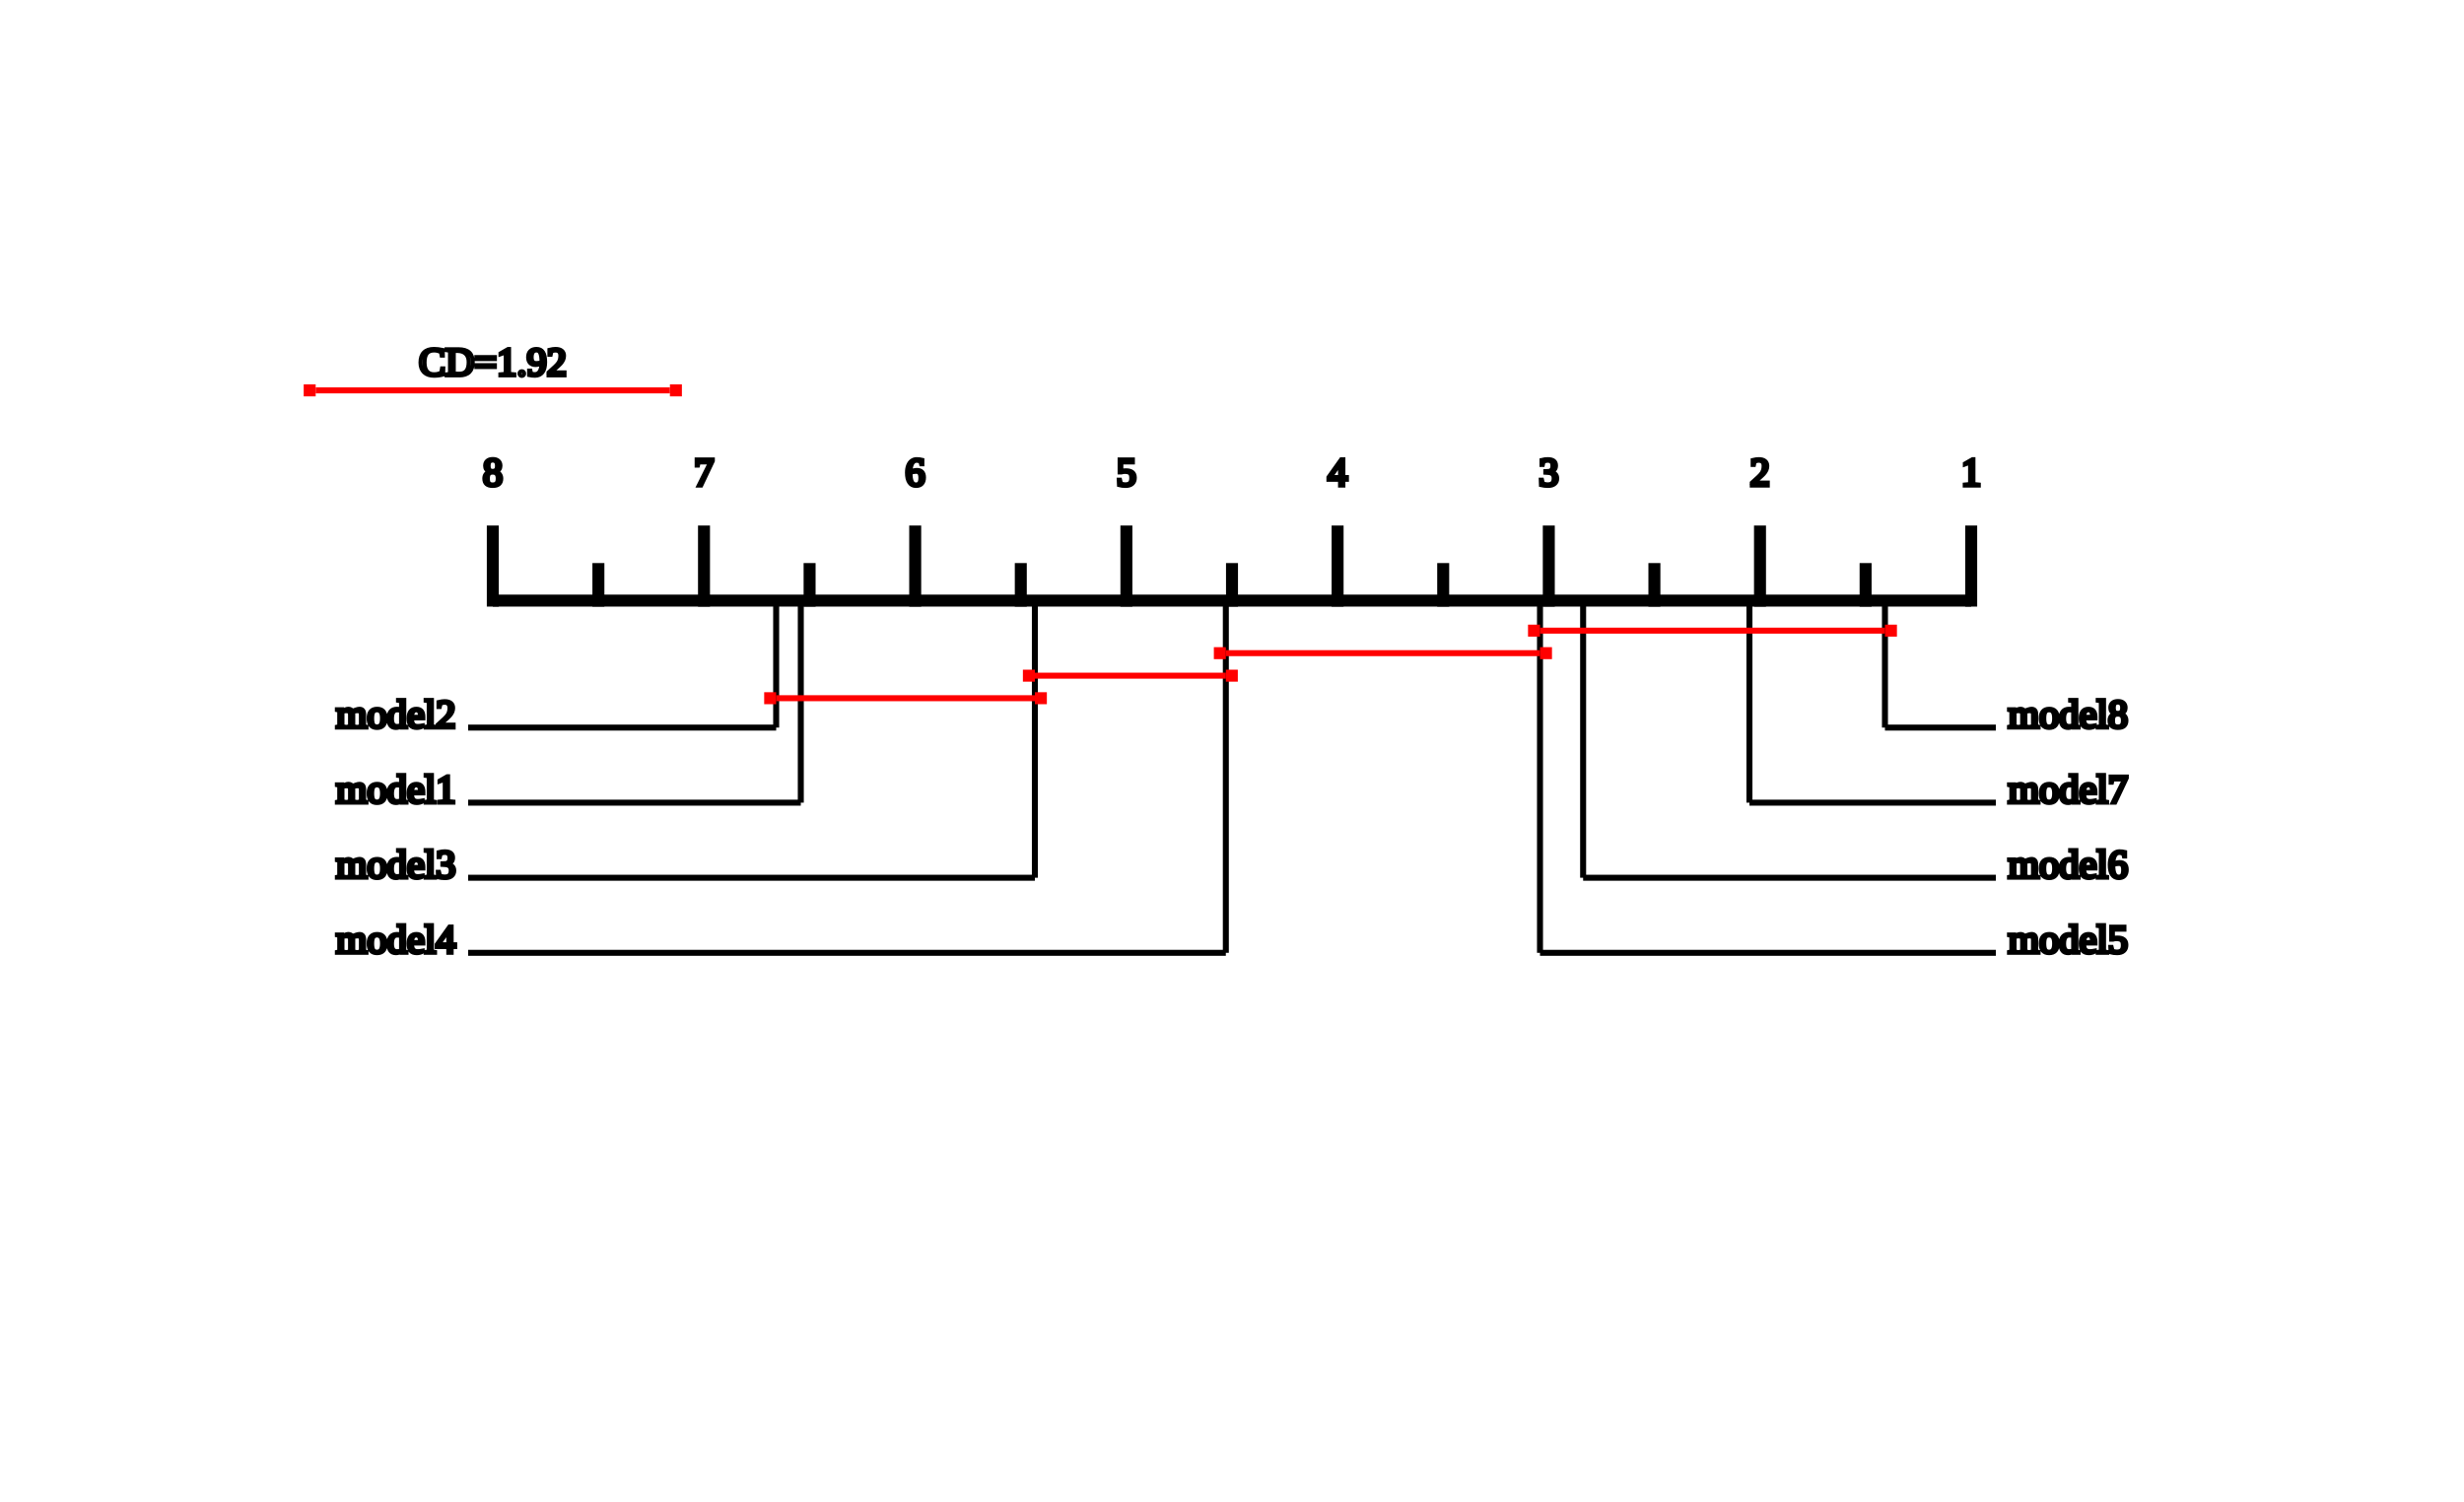
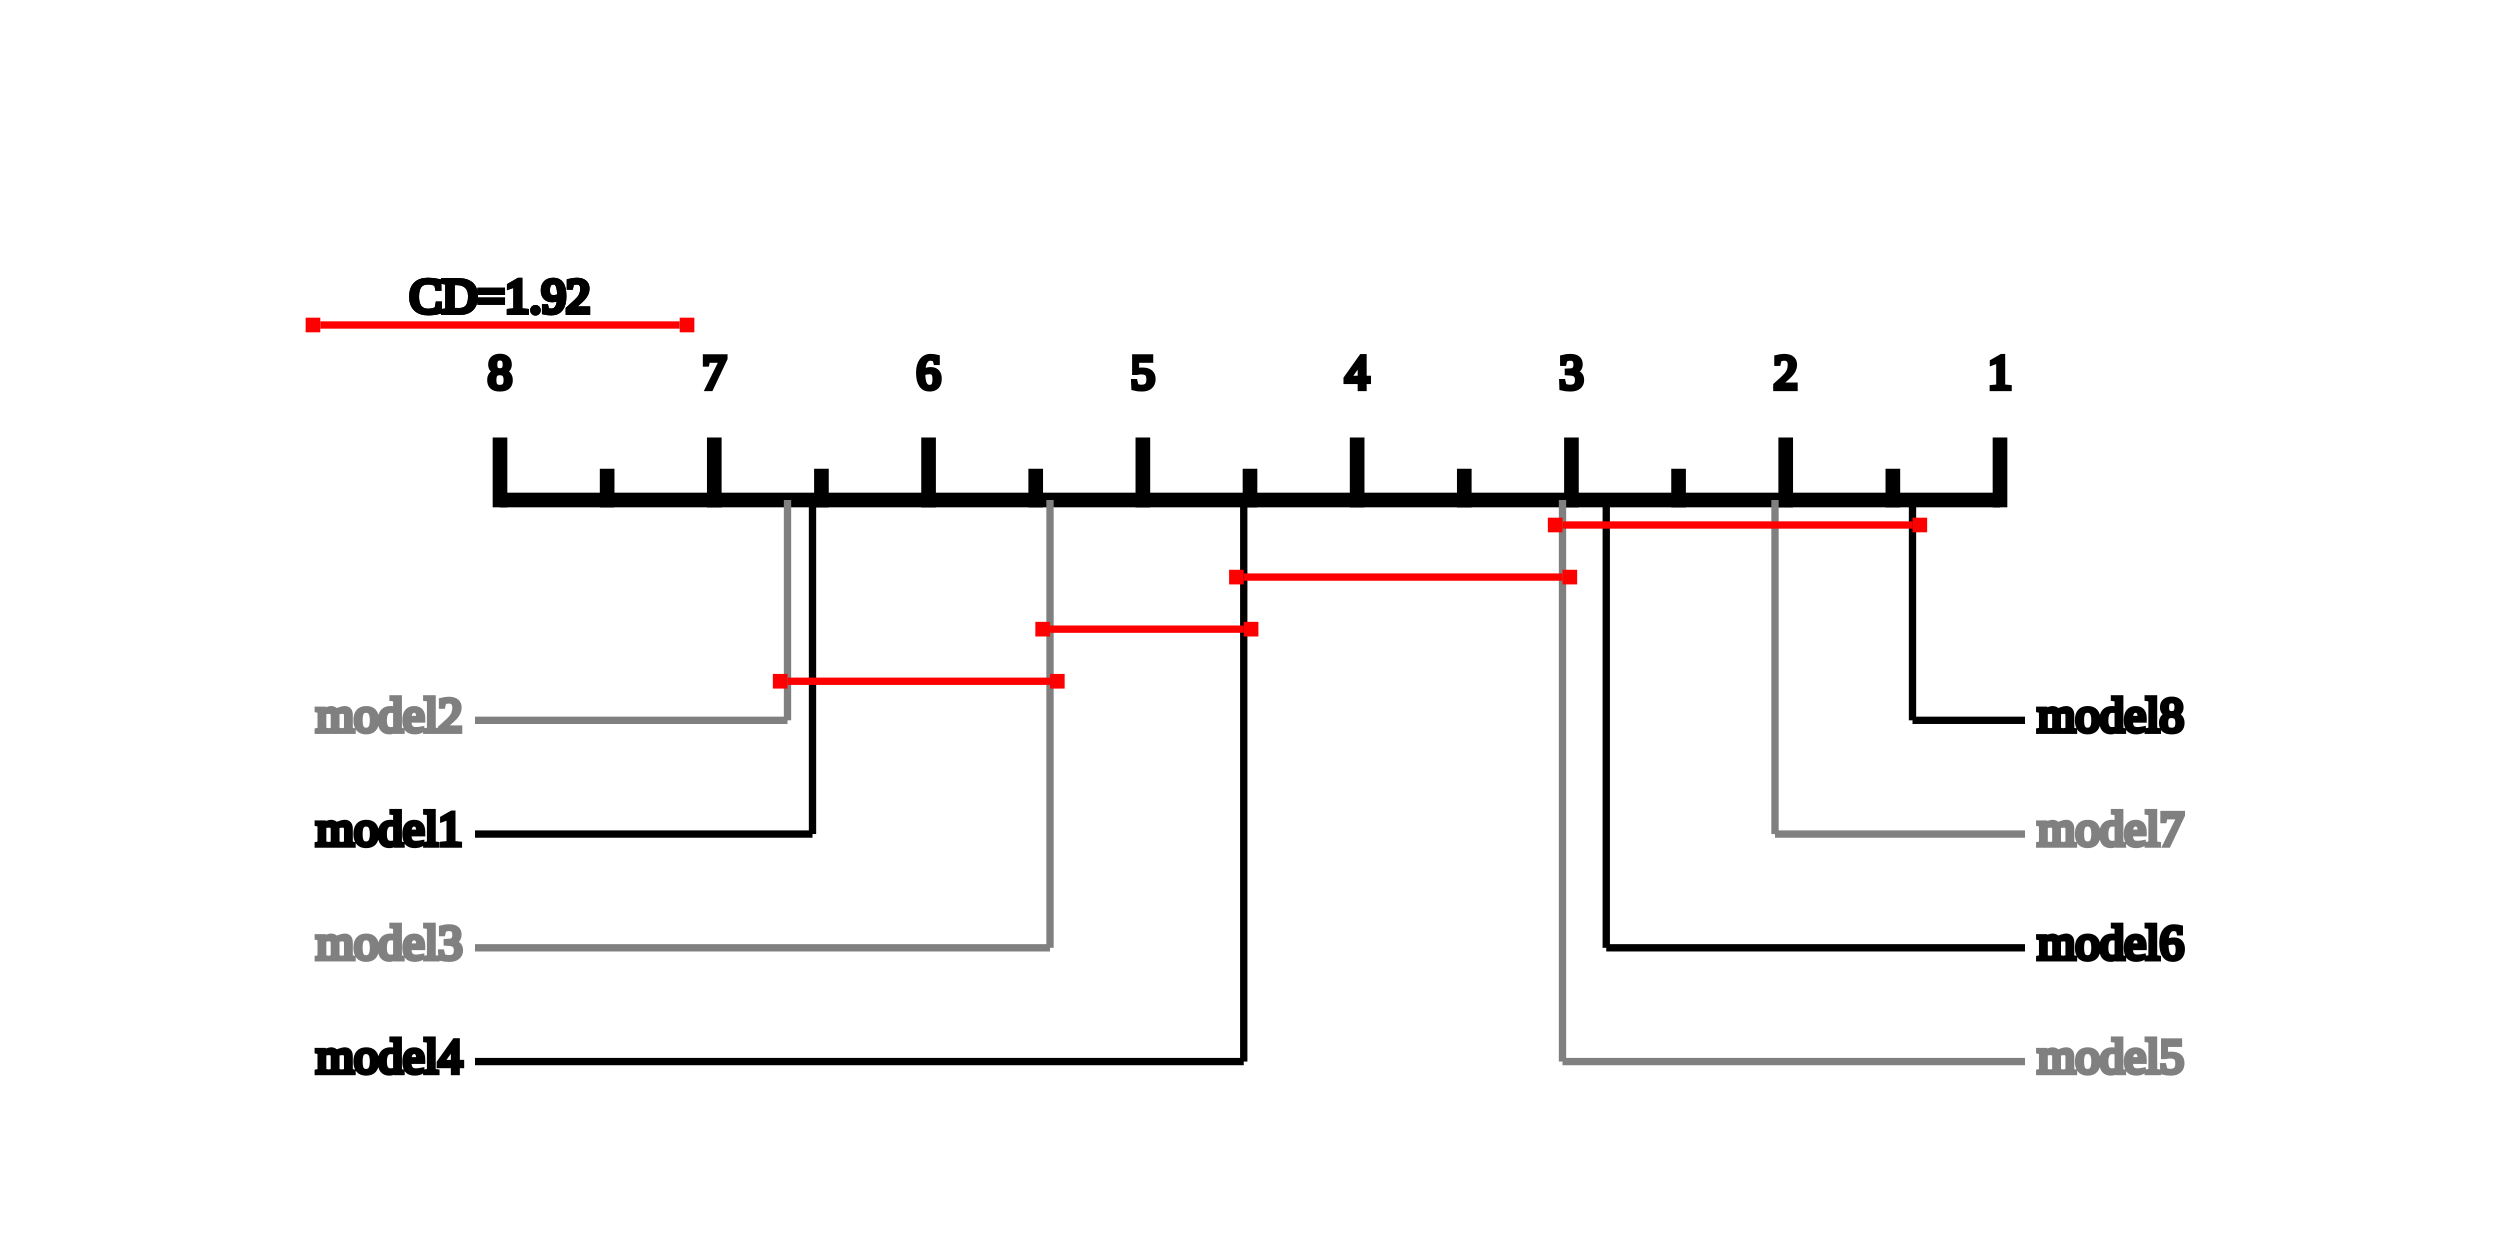
- <svg xmlns="http://www.w3.org/2000/svg" height="376" style="background-color:white" width="617">
-   <text fill="none" font-size="10" stroke="black" stroke-width="1" text-anchor="middle" x="308.5" y="37.6">
- 
- </text>
-   <path d="M123.4,150.4 L493.6,150.4 z" fill="none" stroke="black" stroke-width="3" />
-   <text fill="none" font-size="10" stroke="black" stroke-width="1" text-anchor="middle" x="123.4" y="121.6">
- 8
- </text>
-   <path d="M123.4,151.9 L123.4,131.6 z" fill="none" stroke="black" stroke-width="3" />
-   <path d="M149.843,151.9 L149.843,141 z" fill="none" stroke="black" stroke-width="3" />
-   <text fill="none" font-size="10" stroke="black" stroke-width="1" text-anchor="middle" x="176.286" y="121.6">
- 7
- </text>
-   <path d="M176.286,151.9 L176.286,131.6 z" fill="none" stroke="black" stroke-width="3" />
-   <path d="M202.729,151.9 L202.729,141 z" fill="none" stroke="black" stroke-width="3" />
-   <text fill="none" font-size="10" stroke="black" stroke-width="1" text-anchor="middle" x="229.171" y="121.6">
- 6
- </text>
-   <path d="M229.171,151.9 L229.171,131.6 z" fill="none" stroke="black" stroke-width="3" />
-   <path d="M255.614,151.9 L255.614,141 z" fill="none" stroke="black" stroke-width="3" />
-   <text fill="none" font-size="10" stroke="black" stroke-width="1" text-anchor="middle" x="282.057" y="121.6">
- 5
- </text>
-   <path d="M282.057,151.9 L282.057,131.6 z" fill="none" stroke="black" stroke-width="3" />
-   <path d="M308.5,151.9 L308.5,141 z" fill="none" stroke="black" stroke-width="3" />
-   <text fill="none" font-size="10" stroke="black" stroke-width="1" text-anchor="middle" x="334.943" y="121.6">
- 4
- </text>
-   <path d="M334.943,151.9 L334.943,131.6 z" fill="none" stroke="black" stroke-width="3" />
-   <path d="M361.386,151.9 L361.386,141 z" fill="none" stroke="black" stroke-width="3" />
-   <text fill="none" font-size="10" stroke="black" stroke-width="1" text-anchor="middle" x="387.829" y="121.6">
- 3
- </text>
-   <path d="M387.829,151.9 L387.829,131.6 z" fill="none" stroke="black" stroke-width="3" />
-   <path d="M414.271,151.9 L414.271,141 z" fill="none" stroke="black" stroke-width="3" />
-   <text fill="none" font-size="10" stroke="black" stroke-width="1" text-anchor="middle" x="440.714" y="121.6">
- 2
- </text>
-   <path d="M440.714,151.9 L440.714,131.6 z" fill="none" stroke="black" stroke-width="3" />
-   <path d="M467.157,151.9 L467.157,141 z" fill="none" stroke="black" stroke-width="3" />
-   <text fill="none" font-size="10" stroke="black" stroke-width="1" text-anchor="middle" x="493.6" y="121.6">
- 1
- </text>
-   <path d="M493.6,151.9 L493.6,131.6 z" fill="none" stroke="black" stroke-width="3" />
-   <path d="M194.355,150.4 L194.355,182.2 z" fill="none" stroke="black" stroke-width="1.5" />
-   <path d="M194.355,182.2 L117.23,182.2 z" fill="none" stroke="black" stroke-width="1.5" />
-   <text fill="none" font-size="10" stroke="black" stroke-width="1" text-anchor="end" x="114.145" y="182.2">
- model2
- </text>
-   <path d="M200.525,150.4 L200.525,201 z" fill="none" stroke="black" stroke-width="1.5" />
-   <path d="M200.525,201 L117.23,201 z" fill="none" stroke="black" stroke-width="1.5" />
-   <text fill="none" font-size="10" stroke="black" stroke-width="1" text-anchor="end" x="114.145" y="201">
- model1
- </text>
-   <path d="M259.14,150.4 L259.14,219.8 z" fill="none" stroke="black" stroke-width="1.5" />
-   <path d="M259.14,219.8 L117.23,219.8 z" fill="none" stroke="black" stroke-width="1.5" />
-   <text fill="none" font-size="10" stroke="black" stroke-width="1" text-anchor="end" x="114.145" y="219.8">
- model3
- </text>
-   <path d="M306.957,150.4 L306.957,238.6 z" fill="none" stroke="black" stroke-width="1.5" />
-   <path d="M306.957,238.6 L117.23,238.6 z" fill="none" stroke="black" stroke-width="1.5" />
-   <text fill="none" font-size="10" stroke="black" stroke-width="1" text-anchor="end" x="114.145" y="238.6">
- model4
- </text>
-   <path d="M385.625,150.4 L385.625,238.6 z" fill="none" stroke="black" stroke-width="1.5" />
-   <path d="M385.625,238.6 L499.77,238.6 z" fill="none" stroke="black" stroke-width="1.5" />
-   <text fill="none" font-size="10" stroke="black" stroke-width="1" text-anchor="start" x="502.855" y="238.6">
- model5
- </text>
-   <path d="M396.423,150.4 L396.423,219.8 z" fill="none" stroke="black" stroke-width="1.5" />
-   <path d="M396.423,219.8 L499.77,219.8 z" fill="none" stroke="black" stroke-width="1.5" />
-   <text fill="none" font-size="10" stroke="black" stroke-width="1" text-anchor="start" x="502.855" y="219.8">
- model6
- </text>
-   <path d="M438.07,150.4 L438.07,201 z" fill="none" stroke="black" stroke-width="1.5" />
-   <path d="M438.07,201 L499.77,201 z" fill="none" stroke="black" stroke-width="1.5" />
-   <text fill="none" font-size="10" stroke="black" stroke-width="1" text-anchor="start" x="502.855" y="201">
- model7
- </text>
-   <path d="M472.005,150.4 L472.005,182.2 z" fill="none" stroke="black" stroke-width="1.5" />
-   <path d="M472.005,182.2 L499.77,182.2 z" fill="none" stroke="black" stroke-width="1.5" />
-   <text fill="none" font-size="10" stroke="black" stroke-width="1" text-anchor="start" x="502.855" y="182.2">
- model8
- </text>
-   <rect fill="red" height="3" width="3" x="76.048" y="96.26" />
-   <path d="M79.048,97.76 L167.752,97.76 z" fill="none" stroke="red" stroke-width="1.5" />
-   <rect fill="red" height="3" width="3" x="167.752" y="96.26" />
-   <text fill="none" font-size="10" stroke="black" stroke-width="1" text-anchor="middle" x="123.4" y="94">
- CD=1.92
- </text>
-   <rect fill="red" height="3" width="3" x="382.625" y="156.42" />
-   <path d="M385.625,157.92 L472.005,157.92 z" fill="none" stroke="red" stroke-width="1.5" />
-   <rect fill="red" height="3" width="3" x="472.005" y="156.42" />
-   <rect fill="red" height="3" width="3" x="303.958" y="162.06" />
-   <path d="M306.957,163.56 L385.625,163.56 z" fill="none" stroke="red" stroke-width="1.5" />
-   <rect fill="red" height="3" width="3" x="385.625" y="162.06" />
-   <rect fill="red" height="3" width="3" x="256.14" y="167.7" />
-   <path d="M259.14,169.2 L306.957,169.2 z" fill="none" stroke="red" stroke-width="1.5" />
-   <rect fill="red" height="3" width="3" x="306.958" y="167.7" />
-   <rect fill="red" height="3" width="3" x="191.355" y="173.34" />
-   <path d="M194.355,174.84 L259.14,174.84 z" fill="none" stroke="red" stroke-width="1.5" />
-   <rect fill="red" height="3" width="3" x="259.14" y="173.34" />
+ <svg xmlns="http://www.w3.org/2000/svg" width="512" height="256" style="background-color:white">
+   <text x="256.000" y="25.600" font-size="10" text-anchor="middle" fill="black" stroke="black" stroke-width="1" />
+   <line x1="102.400" y1="102.400" x2="409.600" y2="102.400" stroke="black" stroke-width="3.000" fill="none" />
+   <line x1="102.400" y1="103.900" x2="102.400" y2="89.600" stroke="black" stroke-width="3.000" fill="none" />
+   <text x="102.400" y="79.600" font-size="10" text-anchor="middle" fill="black" stroke="black" stroke-width="1">8</text>
+   <line x1="124.343" y1="103.900" x2="124.343" y2="96.000" stroke="black" stroke-width="3.000" fill="none" />
+   <line x1="146.286" y1="103.900" x2="146.286" y2="89.600" stroke="black" stroke-width="3.000" fill="none" />
+   <text x="146.286" y="79.600" font-size="10" text-anchor="middle" fill="black" stroke="black" stroke-width="1">7</text>
+   <line x1="168.229" y1="103.900" x2="168.229" y2="96.000" stroke="black" stroke-width="3.000" fill="none" />
+   <line x1="190.171" y1="103.900" x2="190.171" y2="89.600" stroke="black" stroke-width="3.000" fill="none" />
+   <text x="190.171" y="79.600" font-size="10" text-anchor="middle" fill="black" stroke="black" stroke-width="1">6</text>
+   <line x1="212.114" y1="103.900" x2="212.114" y2="96.000" stroke="black" stroke-width="3.000" fill="none" />
+   <line x1="234.057" y1="103.900" x2="234.057" y2="89.600" stroke="black" stroke-width="3.000" fill="none" />
+   <text x="234.057" y="79.600" font-size="10" text-anchor="middle" fill="black" stroke="black" stroke-width="1">5</text>
+   <line x1="256.000" y1="103.900" x2="256.000" y2="96.000" stroke="black" stroke-width="3.000" fill="none" />
+   <line x1="277.943" y1="103.900" x2="277.943" y2="89.600" stroke="black" stroke-width="3.000" fill="none" />
+   <text x="277.943" y="79.600" font-size="10" text-anchor="middle" fill="black" stroke="black" stroke-width="1">4</text>
+   <line x1="299.886" y1="103.900" x2="299.886" y2="96.000" stroke="black" stroke-width="3.000" fill="none" />
+   <line x1="321.829" y1="103.900" x2="321.829" y2="89.600" stroke="black" stroke-width="3.000" fill="none" />
+   <text x="321.829" y="79.600" font-size="10" text-anchor="middle" fill="black" stroke="black" stroke-width="1">3</text>
+   <line x1="343.771" y1="103.900" x2="343.771" y2="96.000" stroke="black" stroke-width="3.000" fill="none" />
+   <line x1="365.714" y1="103.900" x2="365.714" y2="89.600" stroke="black" stroke-width="3.000" fill="none" />
+   <text x="365.714" y="79.600" font-size="10" text-anchor="middle" fill="black" stroke="black" stroke-width="1">2</text>
+   <line x1="387.657" y1="103.900" x2="387.657" y2="96.000" stroke="black" stroke-width="3.000" fill="none" />
+   <line x1="409.600" y1="103.900" x2="409.600" y2="89.600" stroke="black" stroke-width="3.000" fill="none" />
+   <text x="409.600" y="79.600" font-size="10" text-anchor="middle" fill="black" stroke="black" stroke-width="1">1</text>
+   <text x="102.400" y="64.000" font-size="10" text-anchor="middle" fill="black" stroke="black" stroke-width="1">CD=1.92</text>
+   <line x1="161.280" y1="102.400" x2="161.280" y2="147.520" stroke="gray" stroke-width="1.500" fill="none" />
+   <line x1="161.280" y1="147.520" x2="97.280" y2="147.520" stroke="gray" stroke-width="1.500" fill="none" />
+   <text x="94.720" y="147.520" font-size="10" text-anchor="end" fill="gray" stroke="gray" stroke-width="1" dominant-baseline="middle">model2</text>
+   <line x1="166.400" y1="102.400" x2="166.400" y2="170.816" stroke="black" stroke-width="1.500" fill="none" />
+   <line x1="166.400" y1="170.816" x2="97.280" y2="170.816" stroke="black" stroke-width="1.500" fill="none" />
+   <text x="94.720" y="170.816" font-size="10" text-anchor="end" fill="black" stroke="black" stroke-width="1" dominant-baseline="middle">model1</text>
+   <line x1="215.040" y1="102.400" x2="215.040" y2="194.112" stroke="gray" stroke-width="1.500" fill="none" />
+   <line x1="215.040" y1="194.112" x2="97.280" y2="194.112" stroke="gray" stroke-width="1.500" fill="none" />
+   <text x="94.720" y="194.112" font-size="10" text-anchor="end" fill="gray" stroke="gray" stroke-width="1" dominant-baseline="middle">model3</text>
+   <line x1="254.720" y1="102.400" x2="254.720" y2="217.408" stroke="black" stroke-width="1.500" fill="none" />
+   <line x1="254.720" y1="217.408" x2="97.280" y2="217.408" stroke="black" stroke-width="1.500" fill="none" />
+   <text x="94.720" y="217.408" font-size="10" text-anchor="end" fill="black" stroke="black" stroke-width="1" dominant-baseline="middle">model4</text>
+   <line x1="320.000" y1="102.400" x2="320.000" y2="217.408" stroke="gray" stroke-width="1.500" fill="none" />
+   <line x1="320.000" y1="217.408" x2="414.720" y2="217.408" stroke="gray" stroke-width="1.500" fill="none" />
+   <text x="417.280" y="217.408" font-size="10" text-anchor="start" fill="gray" stroke="gray" stroke-width="1" dominant-baseline="middle">model5</text>
+   <line x1="328.960" y1="102.400" x2="328.960" y2="194.112" stroke="black" stroke-width="1.500" fill="none" />
+   <line x1="328.960" y1="194.112" x2="414.720" y2="194.112" stroke="black" stroke-width="1.500" fill="none" />
+   <text x="417.280" y="194.112" font-size="10" text-anchor="start" fill="black" stroke="black" stroke-width="1" dominant-baseline="middle">model6</text>
+   <line x1="363.520" y1="102.400" x2="363.520" y2="170.816" stroke="gray" stroke-width="1.500" fill="none" />
+   <line x1="363.520" y1="170.816" x2="414.720" y2="170.816" stroke="gray" stroke-width="1.500" fill="none" />
+   <text x="417.280" y="170.816" font-size="10" text-anchor="start" fill="gray" stroke="gray" stroke-width="1" dominant-baseline="middle">model7</text>
+   <line x1="391.680" y1="102.400" x2="391.680" y2="147.520" stroke="black" stroke-width="1.500" fill="none" />
+   <line x1="391.680" y1="147.520" x2="414.720" y2="147.520" stroke="black" stroke-width="1.500" fill="none" />
+   <text x="417.280" y="147.520" font-size="10" text-anchor="start" fill="black" stroke="black" stroke-width="1" dominant-baseline="middle">model8</text>
+   <rect x="62.596" y="65.060" width="3.000" height="3.000" fill="red" />
+   <line x1="65.596" y1="66.560" x2="139.204" y2="66.560" stroke="red" stroke-width="1.500" fill="none" />
+   <rect x="139.204" y="65.060" width="3.000" height="3.000" fill="red" />
+   <text x="102.400" y="64.000" font-size="10" text-anchor="middle" fill="black" stroke="black" stroke-width="1">CD=1.92</text>
+   <rect x="317.000" y="106.020" width="3.000" height="3.000" fill="red" />
+   <line x1="320.000" y1="107.520" x2="391.680" y2="107.520" stroke="red" stroke-width="1.500" fill="none" />
+   <rect x="391.680" y="106.020" width="3.000" height="3.000" fill="red" />
+   <rect x="251.720" y="116.687" width="3.000" height="3.000" fill="red" />
+   <line x1="254.720" y1="118.187" x2="320.000" y2="118.187" stroke="red" stroke-width="1.500" fill="none" />
+   <rect x="320.000" y="116.687" width="3.000" height="3.000" fill="red" />
+   <rect x="212.040" y="127.353" width="3.000" height="3.000" fill="red" />
+   <line x1="215.040" y1="128.853" x2="254.720" y2="128.853" stroke="red" stroke-width="1.500" fill="none" />
+   <rect x="254.720" y="127.353" width="3.000" height="3.000" fill="red" />
+   <rect x="158.280" y="138.020" width="3.000" height="3.000" fill="red" />
+   <line x1="161.280" y1="139.520" x2="215.040" y2="139.520" stroke="red" stroke-width="1.500" fill="none" />
+   <rect x="215.040" y="138.020" width="3.000" height="3.000" fill="red" />
</svg>
